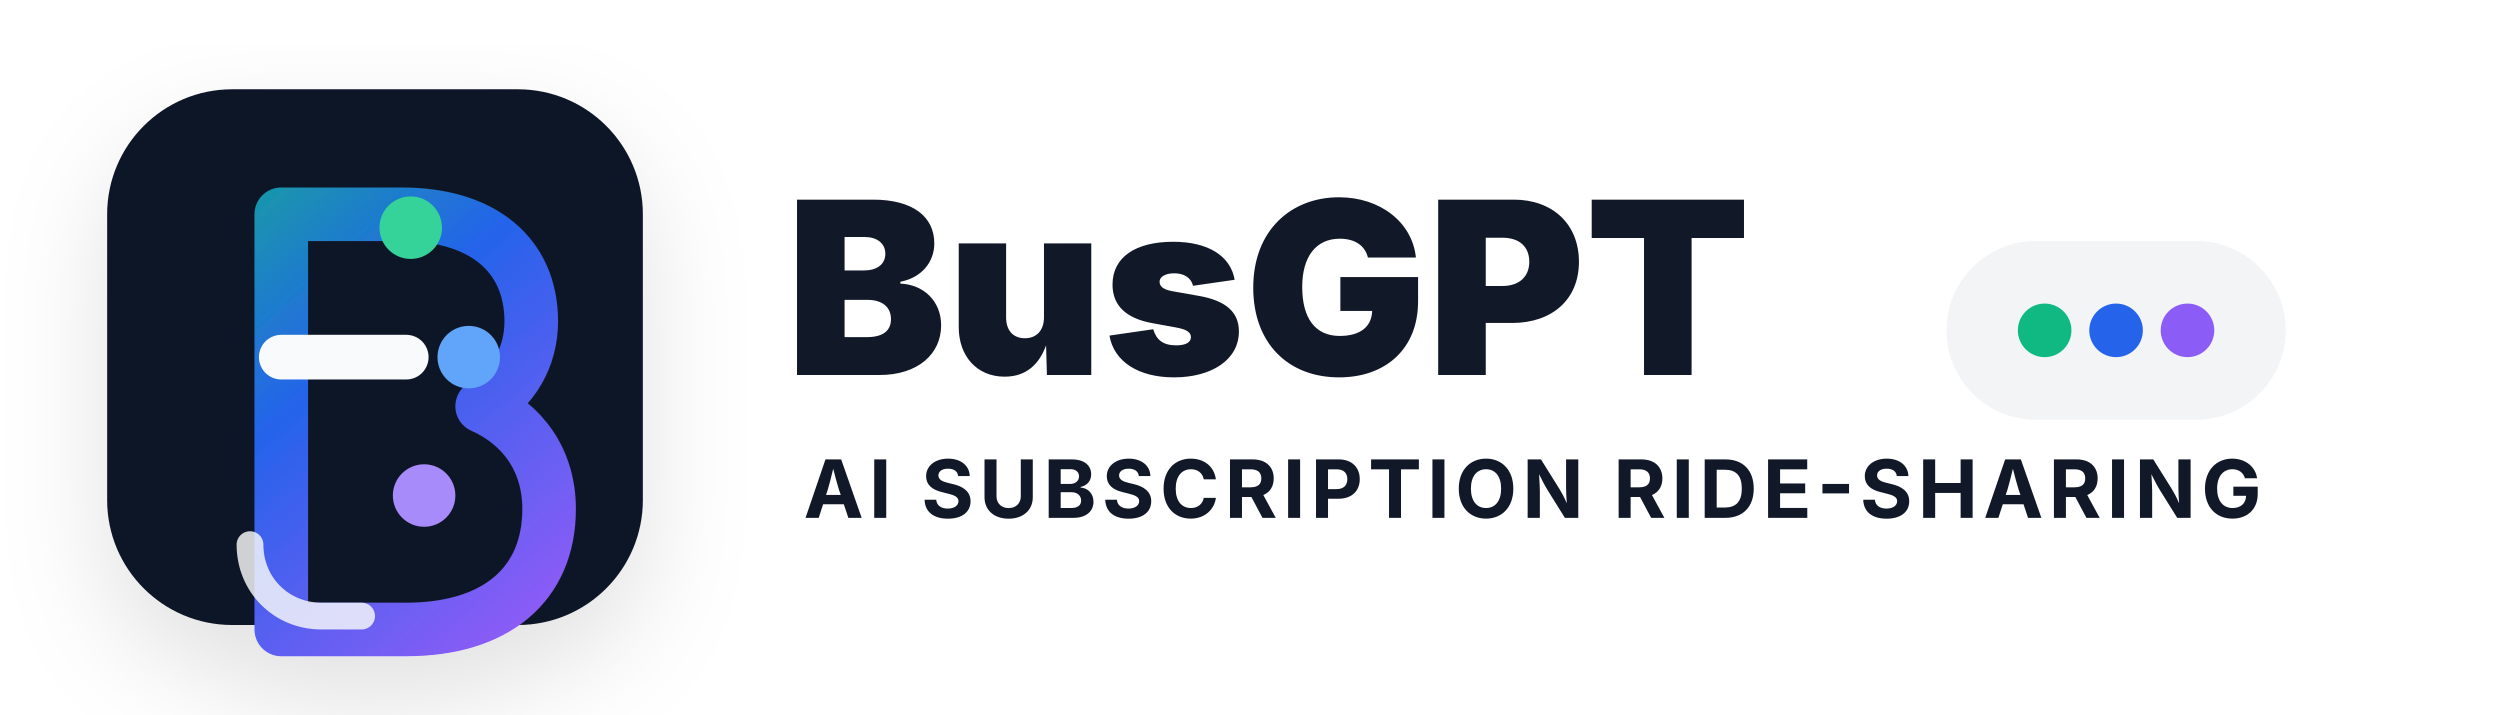
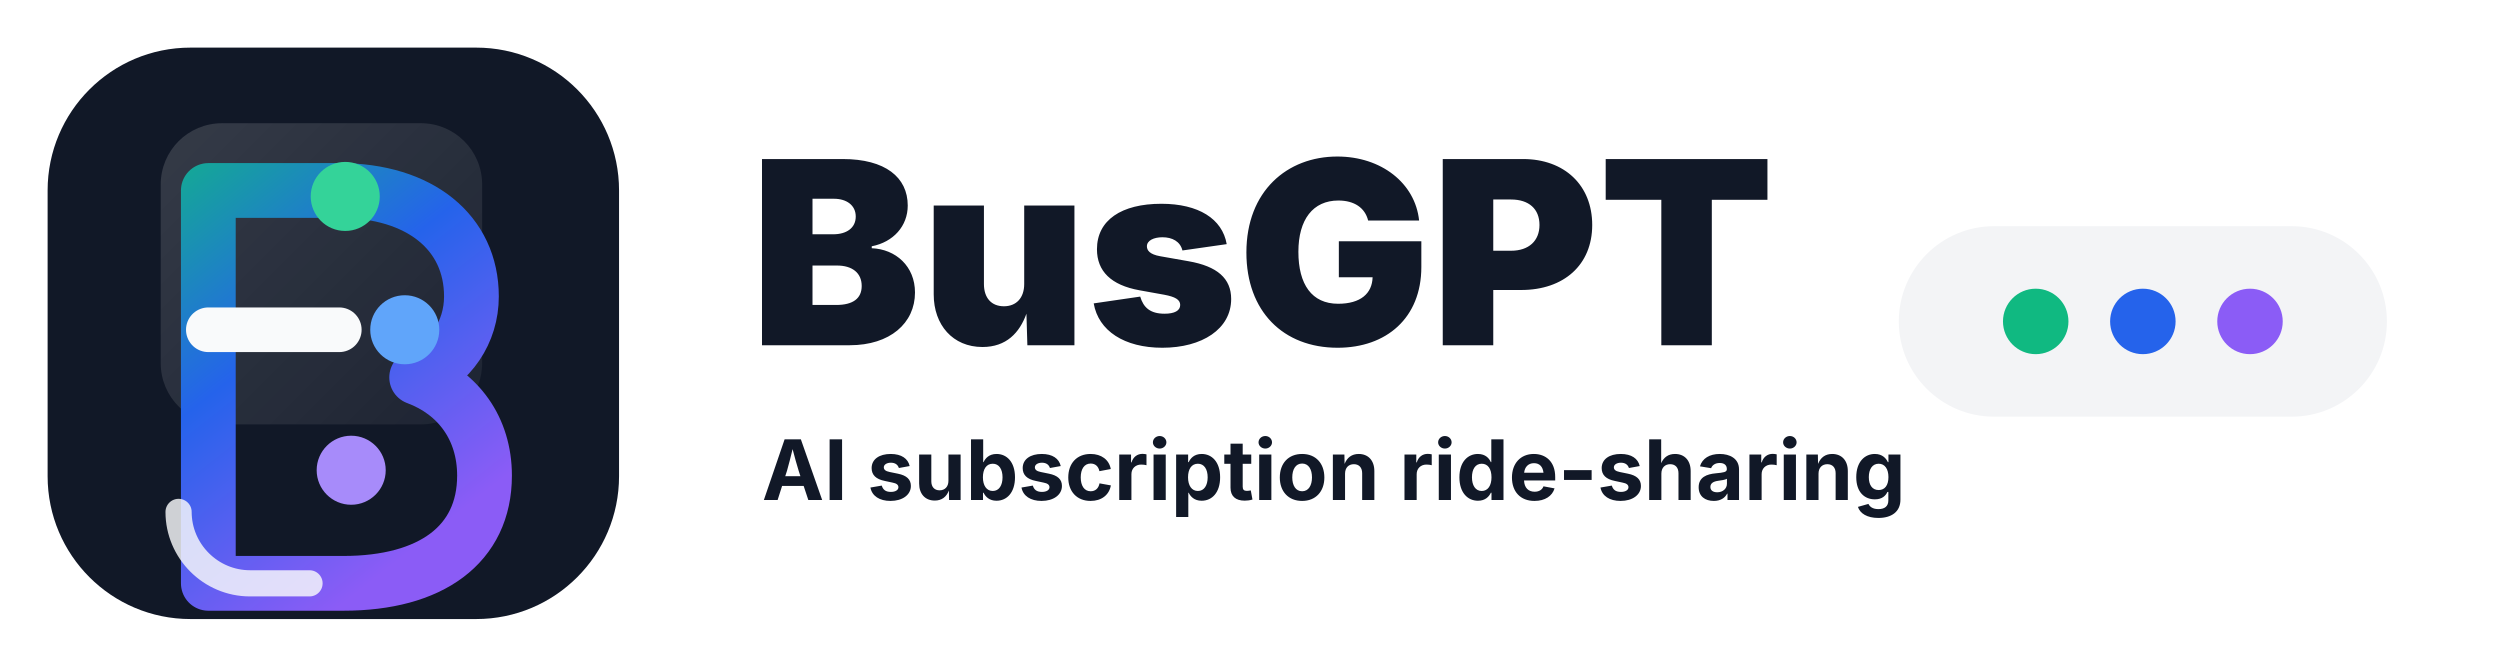
- <svg xmlns="http://www.w3.org/2000/svg" viewBox="0 0 560 160" role="img" aria-labelledby="title desc">
+ <svg xmlns="http://www.w3.org/2000/svg" viewBox="0 0 420 112" role="img" aria-labelledby="title desc">
  <defs>
-     <linearGradient id="routeGradient" x1="34" x2="126" y1="26" y2="132" gradientUnits="userSpaceOnUse">
+     <linearGradient id="busgpt-route-gradient" x1="25" y1="22" x2="76" y2="87" gradientUnits="userSpaceOnUse">
      <stop offset="0" stop-color="#10b981" />
      <stop offset="0.5" stop-color="#2563eb" />
      <stop offset="1" stop-color="#8b5cf6" />
    </linearGradient>
-     <filter id="softShadow" x="-20%" y="-20%" width="140%" height="140%">
-       <feDropShadow dx="0" dy="10" stdDeviation="12" flood-color="#111827" flood-opacity="0.12" />
-     </filter>
+     <linearGradient id="busgpt-panel-gradient" x1="18" y1="18" x2="82" y2="82" gradientUnits="userSpaceOnUse">
+       <stop offset="0" stop-color="#ffffff" stop-opacity="0.16" />
+       <stop offset="1" stop-color="#ffffff" stop-opacity="0.04" />
+     </linearGradient>
  </defs>
-   <g filter="url(#softShadow)">
-     <rect x="24" y="20" width="120" height="120" rx="28" fill="#111827" />
-     <path d="M63 112V48h27c18 0 29 9 29 24 0 8-4 15-11 19 9 4 15 12 15 23 0 17-12 27-32 27H63Z" fill="none" stroke="url(#routeGradient)" stroke-width="12" stroke-linecap="round" stroke-linejoin="round" />
-     <path d="M63 80h28" fill="none" stroke="#f9fafb" stroke-width="10" stroke-linecap="round" stroke-linejoin="round" />
-     <circle cx="92" cy="51" r="7" fill="#34d399" />
-     <circle cx="105" cy="80" r="7" fill="#60a5fa" />
-     <circle cx="95" cy="111" r="7" fill="#a78bfa" />
-     <path d="M56 122c0 9 7 16 16 16h9" fill="none" stroke="#f9fafb" stroke-width="6" stroke-linecap="round" opacity="0.82" />
+   <g>
+     <rect x="8" y="8" width="96" height="96" rx="24" fill="#111827" />
+     <path d="M27 31c0-5.7 4.6-10.3 10.3-10.3h33.4C76.4 20.7 81 25.3 81 31v30c0 5.7-4.6 10.3-10.3 10.3H37.3C31.6 71.3 27 66.7 27 61V31Z" fill="url(#busgpt-panel-gradient)" />
+     <path d="M35 80V32h22c13.6 0 22.2 7.1 22.2 17.8 0 6-3.5 11.2-9.2 13.6 7 2.6 11.4 8.6 11.4 16.5 0 11.6-9 18.1-23.7 18.1H35Z" fill="none" stroke="url(#busgpt-route-gradient)" stroke-width="9.2" stroke-linecap="round" stroke-linejoin="round" />
+     <path d="M35 55.4h22" fill="none" stroke="#f9fafb" stroke-width="7.5" stroke-linecap="round" stroke-linejoin="round" />
+     <circle cx="58" cy="33" r="5.8" fill="#34d399" />
+     <circle cx="68" cy="55.4" r="5.8" fill="#60a5fa" />
+     <circle cx="59" cy="79" r="5.8" fill="#a78bfa" />
+     <path d="M30 86c0 6.6 5.4 12 12 12h10" fill="none" stroke="#f9fafb" stroke-width="4.4" stroke-linecap="round" opacity="0.82" />
  </g>
  <g fill="#111827">
-     <text x="176" y="84" font-family="Plus Jakarta Sans, Inter, Arial, sans-serif" font-size="54" font-weight="850" letter-spacing="0">
+     <text x="126" y="58" font-family="Plus Jakarta Sans, Inter, Arial, sans-serif" font-size="43" font-weight="850" letter-spacing="0">
      BusGPT
    </text>
-     <text x="180" y="116" font-family="Plus Jakarta Sans, Inter, Arial, sans-serif" font-size="18" font-weight="650" letter-spacing="1.2">
-       AI SUBSCRIPTION RIDE-SHARING
+     <text x="128" y="84" font-family="Plus Jakarta Sans, Inter, Arial, sans-serif" font-size="14" font-weight="700" letter-spacing="0">
+       AI subscription ride-sharing
    </text>
  </g>
-   <g transform="translate(436 54)">
-     <rect x="0" y="0" width="76" height="40" rx="20" fill="#f3f4f6" />
-     <circle cx="22" cy="20" r="6" fill="#10b981" />
-     <circle cx="38" cy="20" r="6" fill="#2563eb" />
-     <circle cx="54" cy="20" r="6" fill="#8b5cf6" />
+   <g transform="translate(319 38)">
+     <rect x="0" y="0" width="82" height="32" rx="16" fill="#f3f4f6" />
+     <circle cx="23" cy="16" r="5.5" fill="#10b981" />
+     <circle cx="41" cy="16" r="5.5" fill="#2563eb" />
+     <circle cx="59" cy="16" r="5.5" fill="#8b5cf6" />
  </g>
</svg>
